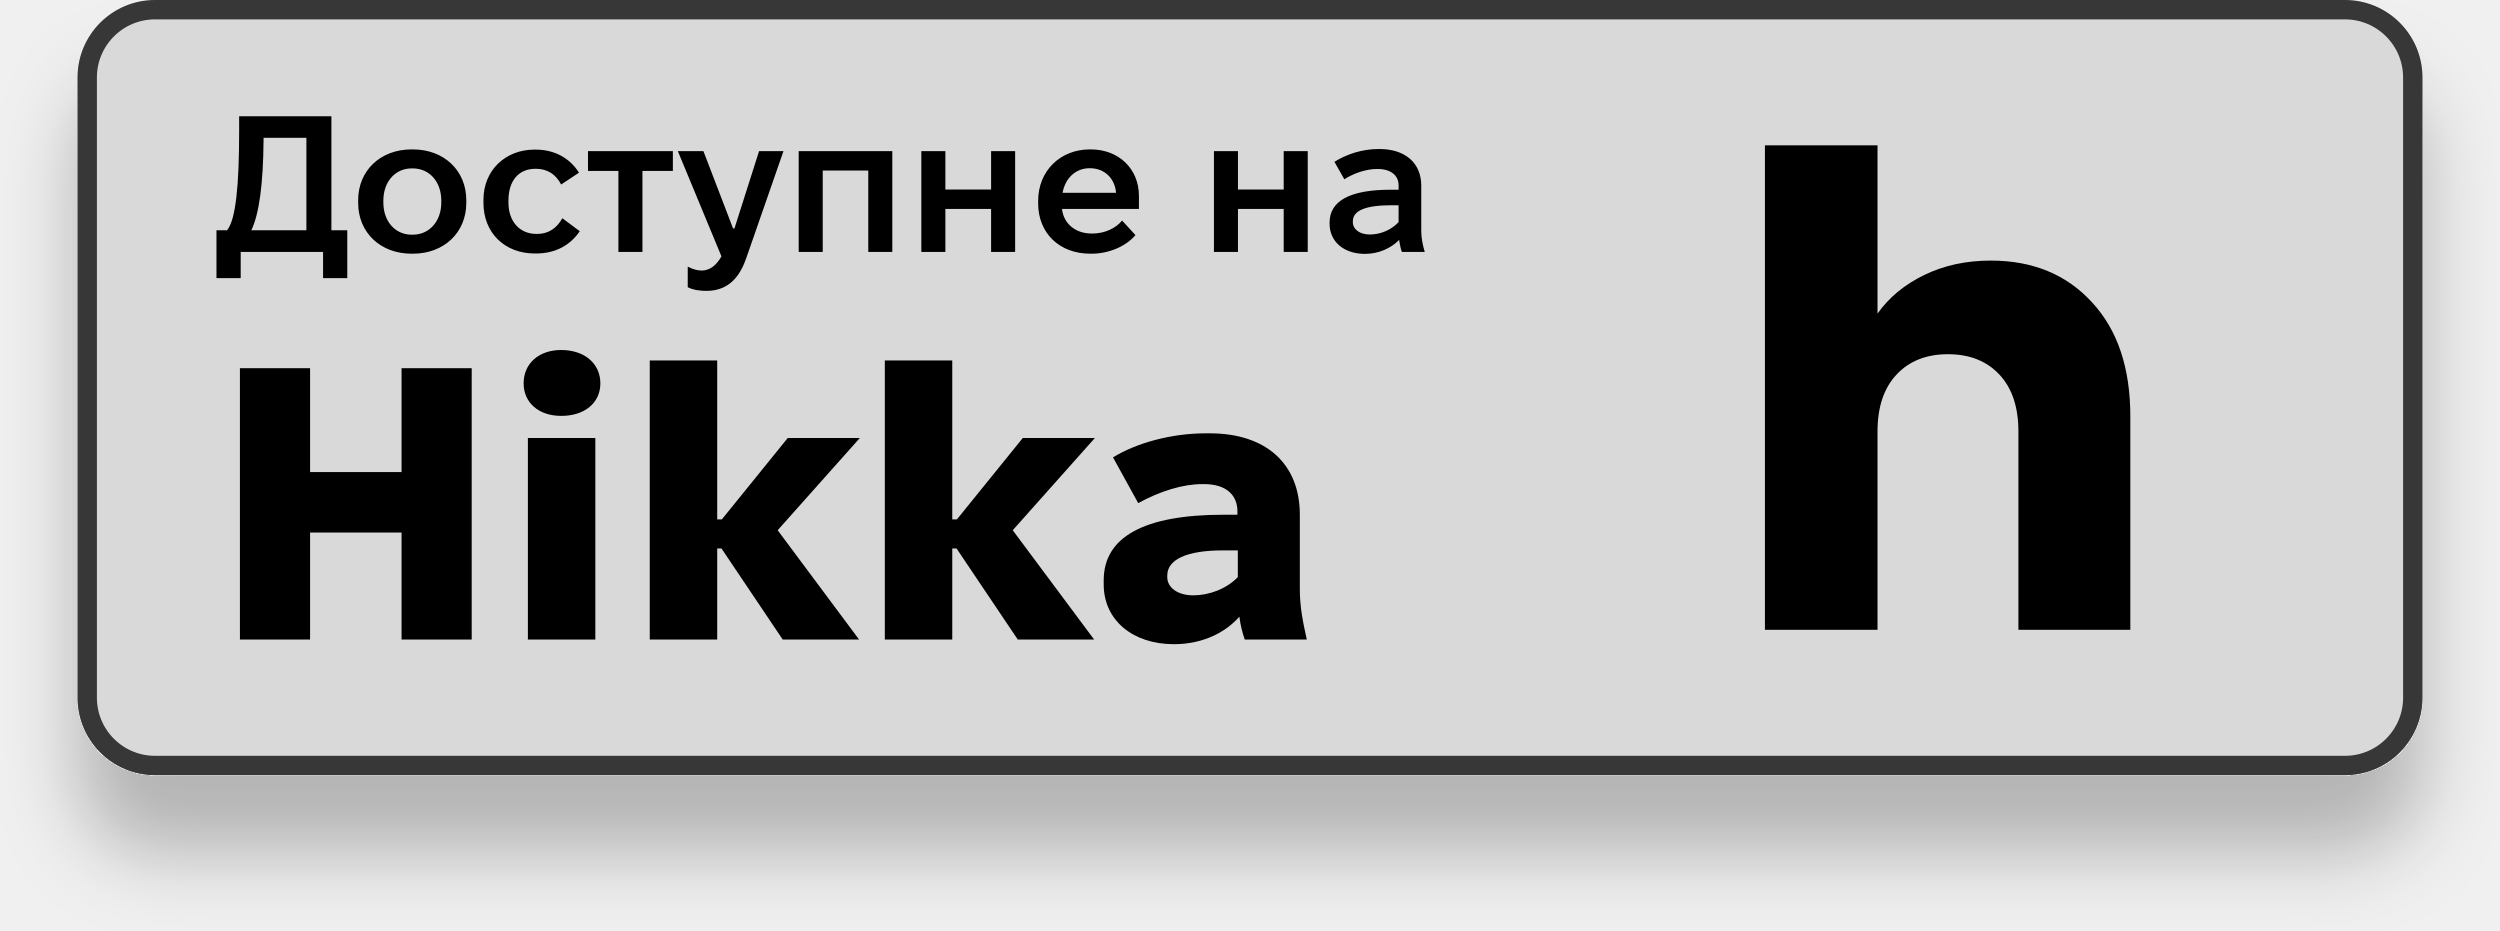
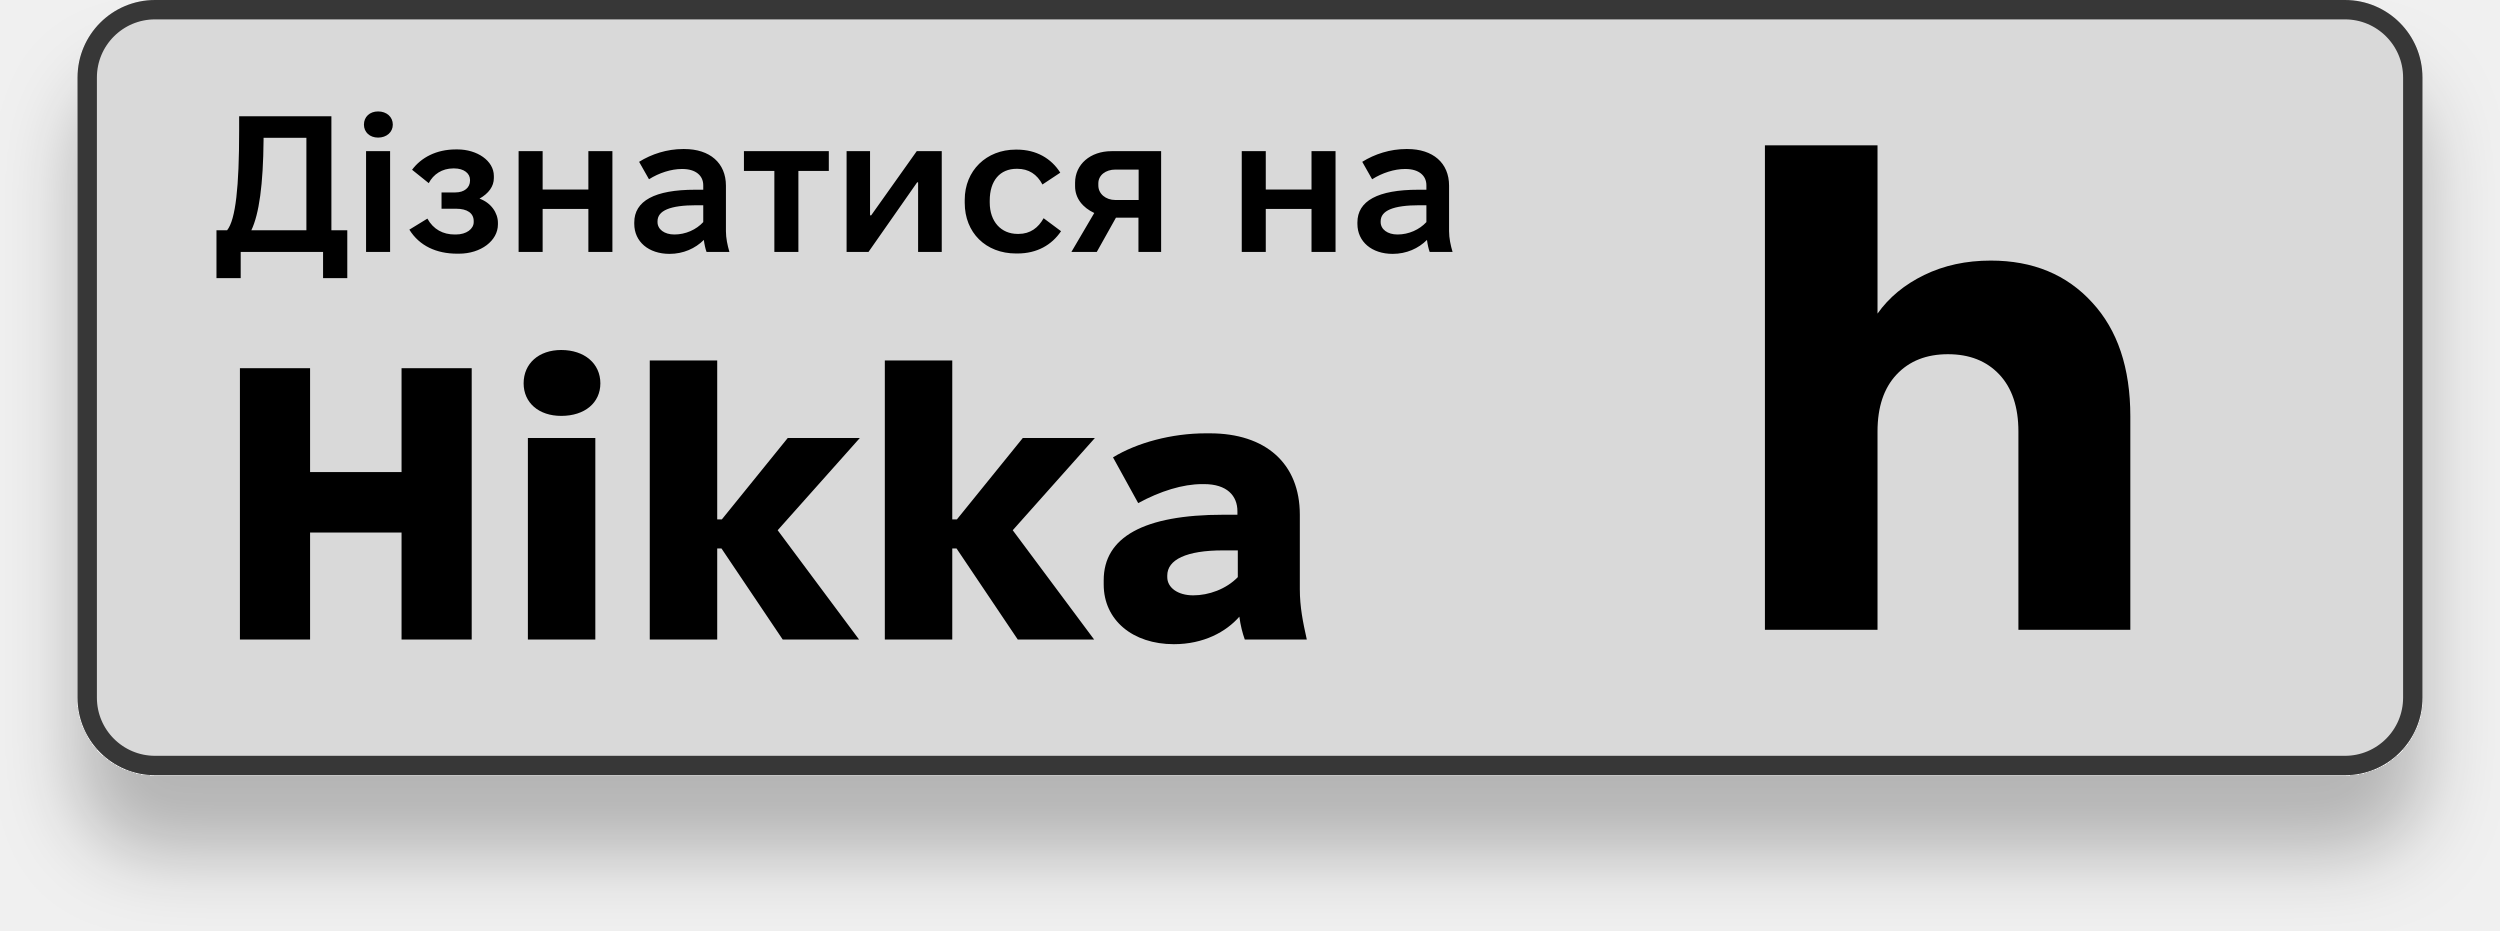
<svg xmlns="http://www.w3.org/2000/svg" width="129" height="48" viewBox="0 0 129 48" fill="none">
  <g filter="url(#filter0_d_1000_67)">
    <rect x="4" width="121" height="40" rx="4" fill="#D9D9D9" />
    <rect x="4.5" y="0.5" width="120" height="39" rx="3.5" stroke="#373737" />
    <g clip-path="url(#clip0_1000_67)">
      <path d="M102.723 13.446C104.897 13.446 106.641 14.166 107.955 15.608C109.268 17.027 109.925 18.986 109.925 21.486V32.499H104.15V22.263C104.15 21.002 103.821 20.022 103.165 19.324C102.508 18.626 101.625 18.277 100.515 18.277C99.405 18.277 98.522 18.626 97.865 19.324C97.208 20.022 96.88 21.002 96.88 22.263V32.499H91.07V7.5H96.88V16.182C97.469 15.349 98.272 14.684 99.292 14.189C100.311 13.693 101.455 13.446 102.723 13.446Z" fill="black" />
    </g>
-     <path d="M11.17 14.35V11.88H11.72C12.16 11.33 12.34 9.64 12.34 6.73V6H17.1V11.88H17.92V14.35H16.67V13H12.42V14.35H11.17ZM15.81 11.88V7.11H13.6V7.22C13.58 9.53 13.37 11.04 12.97 11.88H15.81ZM21.231 13.09C19.631 13.09 18.481 12 18.481 10.47V10.33C18.481 8.8 19.631 7.71 21.231 7.71H21.311C22.911 7.71 24.061 8.8 24.061 10.33V10.47C24.061 12 22.911 13.09 21.311 13.09H21.231ZM21.241 12.11H21.301C22.151 12.11 22.771 11.42 22.771 10.45V10.35C22.771 9.38 22.161 8.69 21.301 8.69H21.241C20.391 8.69 19.781 9.38 19.781 10.35V10.45C19.781 11.42 20.391 12.11 21.241 12.11ZM27.596 13.08C26.026 13.08 24.946 12 24.946 10.47V10.31C24.946 8.8 26.066 7.72 27.576 7.72H27.636C28.646 7.72 29.416 8.18 29.876 8.91L28.956 9.52C28.676 8.99 28.246 8.71 27.656 8.71H27.626C26.766 8.71 26.236 9.32 26.236 10.35V10.45C26.236 11.44 26.826 12.07 27.676 12.07H27.726C28.326 12.07 28.746 11.75 29.016 11.26L29.916 11.93C29.436 12.64 28.676 13.08 27.666 13.08H27.596ZM31.91 13V8.82H30.34V7.8H34.72V8.82H33.15V13H31.91ZM36.447 15.01C36.167 15.01 35.777 14.97 35.487 14.82V13.76C35.727 13.88 35.957 13.96 36.207 13.96C36.627 13.96 36.967 13.69 37.227 13.23L34.977 7.8H36.297L37.827 11.79H37.897L39.167 7.8H40.427L38.517 13.29C38.227 14.13 37.707 15.01 36.447 15.01ZM41.213 13V7.8H46.043V13H44.803V8.8H42.453V13H41.213ZM47.541 13V7.8H48.781V9.78H51.141V7.8H52.381V13H51.141V10.78H48.781V13H47.541ZM56.249 13.09C54.669 13.09 53.569 12.03 53.569 10.5V10.36C53.569 8.83 54.699 7.71 56.229 7.71H56.289C57.729 7.71 58.769 8.71 58.769 10.11V10.78H54.799V10.79C54.889 11.54 55.489 12.05 56.329 12.05H56.379C57.019 12.05 57.599 11.76 57.899 11.38L58.589 12.13C58.099 12.72 57.199 13.09 56.339 13.09H56.249ZM54.829 9.95H57.589C57.529 9.21 56.999 8.68 56.239 8.68H56.229C55.509 8.68 54.969 9.18 54.829 9.95ZM62.639 13V7.8H63.879V9.78H66.239V7.8H67.479V13H66.239V10.78H63.879V13H62.639ZM70.427 13.1C69.347 13.1 68.607 12.47 68.607 11.55V11.48C68.607 10.37 69.657 9.79 71.747 9.79H72.167V9.56C72.167 9.06 71.777 8.72 71.087 8.72H71.057C70.517 8.72 69.887 8.92 69.367 9.25L68.857 8.35C69.497 7.95 70.297 7.69 71.127 7.69H71.187C72.507 7.69 73.337 8.41 73.337 9.58V11.93C73.337 12.29 73.417 12.66 73.517 13H72.337C72.277 12.84 72.227 12.61 72.197 12.38C71.757 12.82 71.137 13.1 70.427 13.1ZM70.677 12.1C71.257 12.1 71.807 11.85 72.167 11.46V10.59H71.817C70.447 10.59 69.807 10.87 69.807 11.42V11.46C69.807 11.83 70.157 12.1 70.677 12.1ZM12.38 33V19H16V24.36H20.72V19H24.34V33H20.72V27.48H16V33H12.38ZM28.959 21.46C27.799 21.46 27.019 20.78 27.019 19.78C27.019 18.76 27.799 18.06 28.959 18.06C30.159 18.06 30.979 18.76 30.979 19.78C30.979 20.78 30.179 21.46 28.959 21.46ZM27.239 33V22.6H30.719V33H27.239ZM33.528 33V18.6H37.008V26.8H37.248L40.648 22.6H44.368L40.128 27.36L44.328 33H40.388L37.228 28.3H37.008V33H33.528ZM45.657 33V18.6H49.137V26.8H49.377L52.777 22.6H56.497L52.257 27.36L56.457 33H52.517L49.357 28.3H49.137V33H45.657ZM60.571 33.24C58.451 33.24 56.951 32 56.951 30.16V29.94C56.951 27.72 59.011 26.56 63.131 26.56H63.851V26.38C63.851 25.58 63.311 24.98 62.131 24.98H62.031C61.031 24.98 59.871 25.34 58.731 25.96L57.431 23.6C58.671 22.84 60.471 22.36 62.211 22.36H62.431C65.291 22.36 67.071 23.9 67.071 26.56V30.4C67.071 31.32 67.231 32.1 67.431 33H64.231C64.111 32.66 64.011 32.28 63.951 31.82C63.271 32.6 62.111 33.24 60.571 33.24ZM61.571 30.72C62.371 30.72 63.271 30.4 63.871 29.78V28.4H63.111C61.211 28.4 60.231 28.88 60.231 29.7V29.78C60.231 30.32 60.771 30.72 61.571 30.72Z" fill="black" />
+     <path d="M11.17 14.35V11.88H11.72C12.16 11.33 12.34 9.64 12.34 6.73V6H17.1V11.88H17.92V14.35H16.67V13H12.42V14.35H11.17ZM15.81 11.88V7.11H13.6V7.22C13.58 9.53 13.37 11.04 12.97 11.88H15.81ZM19.509 7.1C19.079 7.1 18.779 6.82 18.779 6.43C18.779 6.03 19.079 5.75 19.509 5.75C19.949 5.75 20.269 6.03 20.269 6.43C20.269 6.82 19.949 7.1 19.509 7.1ZM18.889 13V7.8H20.129V13H18.889ZM23.593 13.09C22.523 13.09 21.643 12.69 21.123 11.85L22.053 11.28C22.363 11.84 22.863 12.1 23.463 12.1H23.523C24.073 12.1 24.443 11.81 24.443 11.46V11.41C24.443 11 24.113 10.77 23.533 10.77H22.783V9.93H23.493C23.963 9.93 24.253 9.68 24.253 9.32V9.28C24.253 8.95 23.943 8.69 23.433 8.69H23.393C22.813 8.69 22.363 8.99 22.123 9.45L21.263 8.76C21.723 8.14 22.503 7.71 23.523 7.71H23.603C24.613 7.71 25.483 8.29 25.483 9.08V9.19C25.483 9.62 25.213 9.98 24.743 10.25C25.333 10.46 25.693 10.98 25.693 11.5V11.58C25.693 12.42 24.813 13.09 23.683 13.09H23.593ZM26.76 13V7.8H28V9.78H30.36V7.8H31.6V13H30.36V10.78H28V13H26.76ZM34.548 13.1C33.468 13.1 32.728 12.47 32.728 11.55V11.48C32.728 10.37 33.778 9.79 35.868 9.79H36.288V9.56C36.288 9.06 35.898 8.72 35.208 8.72H35.178C34.638 8.72 34.008 8.92 33.488 9.25L32.978 8.35C33.618 7.95 34.418 7.69 35.248 7.69H35.308C36.628 7.69 37.458 8.41 37.458 9.58V11.93C37.458 12.29 37.538 12.66 37.638 13H36.458C36.398 12.84 36.348 12.61 36.318 12.38C35.878 12.82 35.258 13.1 34.548 13.1ZM34.798 12.1C35.378 12.1 35.928 11.85 36.288 11.46V10.59H35.938C34.568 10.59 33.928 10.87 33.928 11.42V11.46C33.928 11.83 34.278 12.1 34.798 12.1ZM39.957 13V8.82H38.387V7.8H42.767V8.82H41.197V13H39.957ZM43.684 13V7.8H44.894V11.11H44.954L47.304 7.8H48.594V13H47.374V9.41H47.324L44.814 13H43.684ZM52.43 13.08C50.86 13.08 49.78 12 49.78 10.47V10.31C49.78 8.8 50.9 7.72 52.41 7.72H52.47C53.48 7.72 54.25 8.18 54.71 8.91L53.79 9.52C53.51 8.99 53.08 8.71 52.49 8.71H52.46C51.6 8.71 51.07 9.32 51.07 10.35V10.45C51.07 11.44 51.66 12.07 52.51 12.07H52.56C53.16 12.07 53.58 11.75 53.85 11.26L54.75 11.93C54.27 12.64 53.51 13.08 52.5 13.08H52.43ZM55.284 13L56.464 10.99C55.864 10.71 55.474 10.23 55.474 9.61V9.43C55.474 8.48 56.264 7.8 57.354 7.8H59.914V13H58.744V11.23H57.584L56.594 13H55.284ZM57.554 10.32H58.754V8.75H57.554C57.054 8.75 56.674 9.04 56.674 9.46V9.57C56.674 10 57.054 10.32 57.554 10.32ZM64.074 13V7.8H65.314V9.78H67.674V7.8H68.914V13H67.674V10.78H65.314V13H64.074ZM71.862 13.1C70.782 13.1 70.042 12.47 70.042 11.55V11.48C70.042 10.37 71.092 9.79 73.182 9.79H73.602V9.56C73.602 9.06 73.212 8.72 72.522 8.72H72.492C71.952 8.72 71.322 8.92 70.802 9.25L70.292 8.35C70.932 7.95 71.732 7.69 72.562 7.69H72.622C73.942 7.69 74.772 8.41 74.772 9.58V11.93C74.772 12.29 74.852 12.66 74.952 13H73.772C73.712 12.84 73.662 12.61 73.632 12.38C73.192 12.82 72.572 13.1 71.862 13.1ZM72.112 12.1C72.692 12.1 73.242 11.85 73.602 11.46V10.59H73.252C71.882 10.59 71.242 10.87 71.242 11.42V11.46C71.242 11.83 71.592 12.1 72.112 12.1ZM12.38 33V19H16V24.36H20.72V19H24.34V33H20.72V27.48H16V33H12.38ZM28.959 21.46C27.799 21.46 27.019 20.78 27.019 19.78C27.019 18.76 27.799 18.06 28.959 18.06C30.159 18.06 30.979 18.76 30.979 19.78C30.979 20.78 30.179 21.46 28.959 21.46ZM27.239 33V22.6H30.719V33H27.239ZM33.528 33V18.6H37.008V26.8H37.248L40.648 22.6H44.368L40.128 27.36L44.328 33H40.388L37.228 28.3H37.008V33H33.528ZM45.657 33V18.6H49.137V26.8H49.377L52.777 22.6H56.497L52.257 27.36L56.457 33H52.517L49.357 28.3H49.137V33H45.657ZM60.571 33.24C58.451 33.24 56.951 32 56.951 30.16V29.94C56.951 27.72 59.011 26.56 63.131 26.56H63.851V26.38C63.851 25.58 63.311 24.98 62.131 24.98H62.031C61.031 24.98 59.871 25.34 58.731 25.96L57.431 23.6C58.671 22.84 60.471 22.36 62.211 22.36H62.431C65.291 22.36 67.071 23.9 67.071 26.56V30.4C67.071 31.32 67.231 32.1 67.431 33H64.231C64.111 32.66 64.011 32.28 63.951 31.82C63.271 32.6 62.111 33.24 60.571 33.24ZM61.571 30.72C62.371 30.72 63.271 30.4 63.871 29.78V28.4H63.111C61.211 28.4 60.231 28.88 60.231 29.7V29.78C60.231 30.32 60.771 30.72 61.571 30.72Z" fill="black" />
  </g>
  <defs>
    <filter id="filter0_d_1000_67" x="0" y="0" width="129" height="48" filterUnits="userSpaceOnUse" color-interpolation-filters="sRGB">
      <feFlood flood-opacity="0" result="BackgroundImageFix" />
      <feColorMatrix in="SourceAlpha" type="matrix" values="0 0 0 0 0 0 0 0 0 0 0 0 0 0 0 0 0 0 127 0" result="hardAlpha" />
      <feOffset dy="4" />
      <feGaussianBlur stdDeviation="2" />
      <feComposite in2="hardAlpha" operator="out" />
      <feColorMatrix type="matrix" values="0 0 0 0 0 0 0 0 0 0 0 0 0 0 0 0 0 0 0.25 0" />
      <feBlend mode="normal" in2="BackgroundImageFix" result="effect1_dropShadow_1000_67" />
      <feBlend mode="normal" in="SourceGraphic" in2="effect1_dropShadow_1000_67" result="shape" />
    </filter>
    <clipPath id="clip0_1000_67">
      <rect width="18.858" height="25" fill="white" transform="translate(91.0703 7.5)" />
    </clipPath>
  </defs>
</svg>
